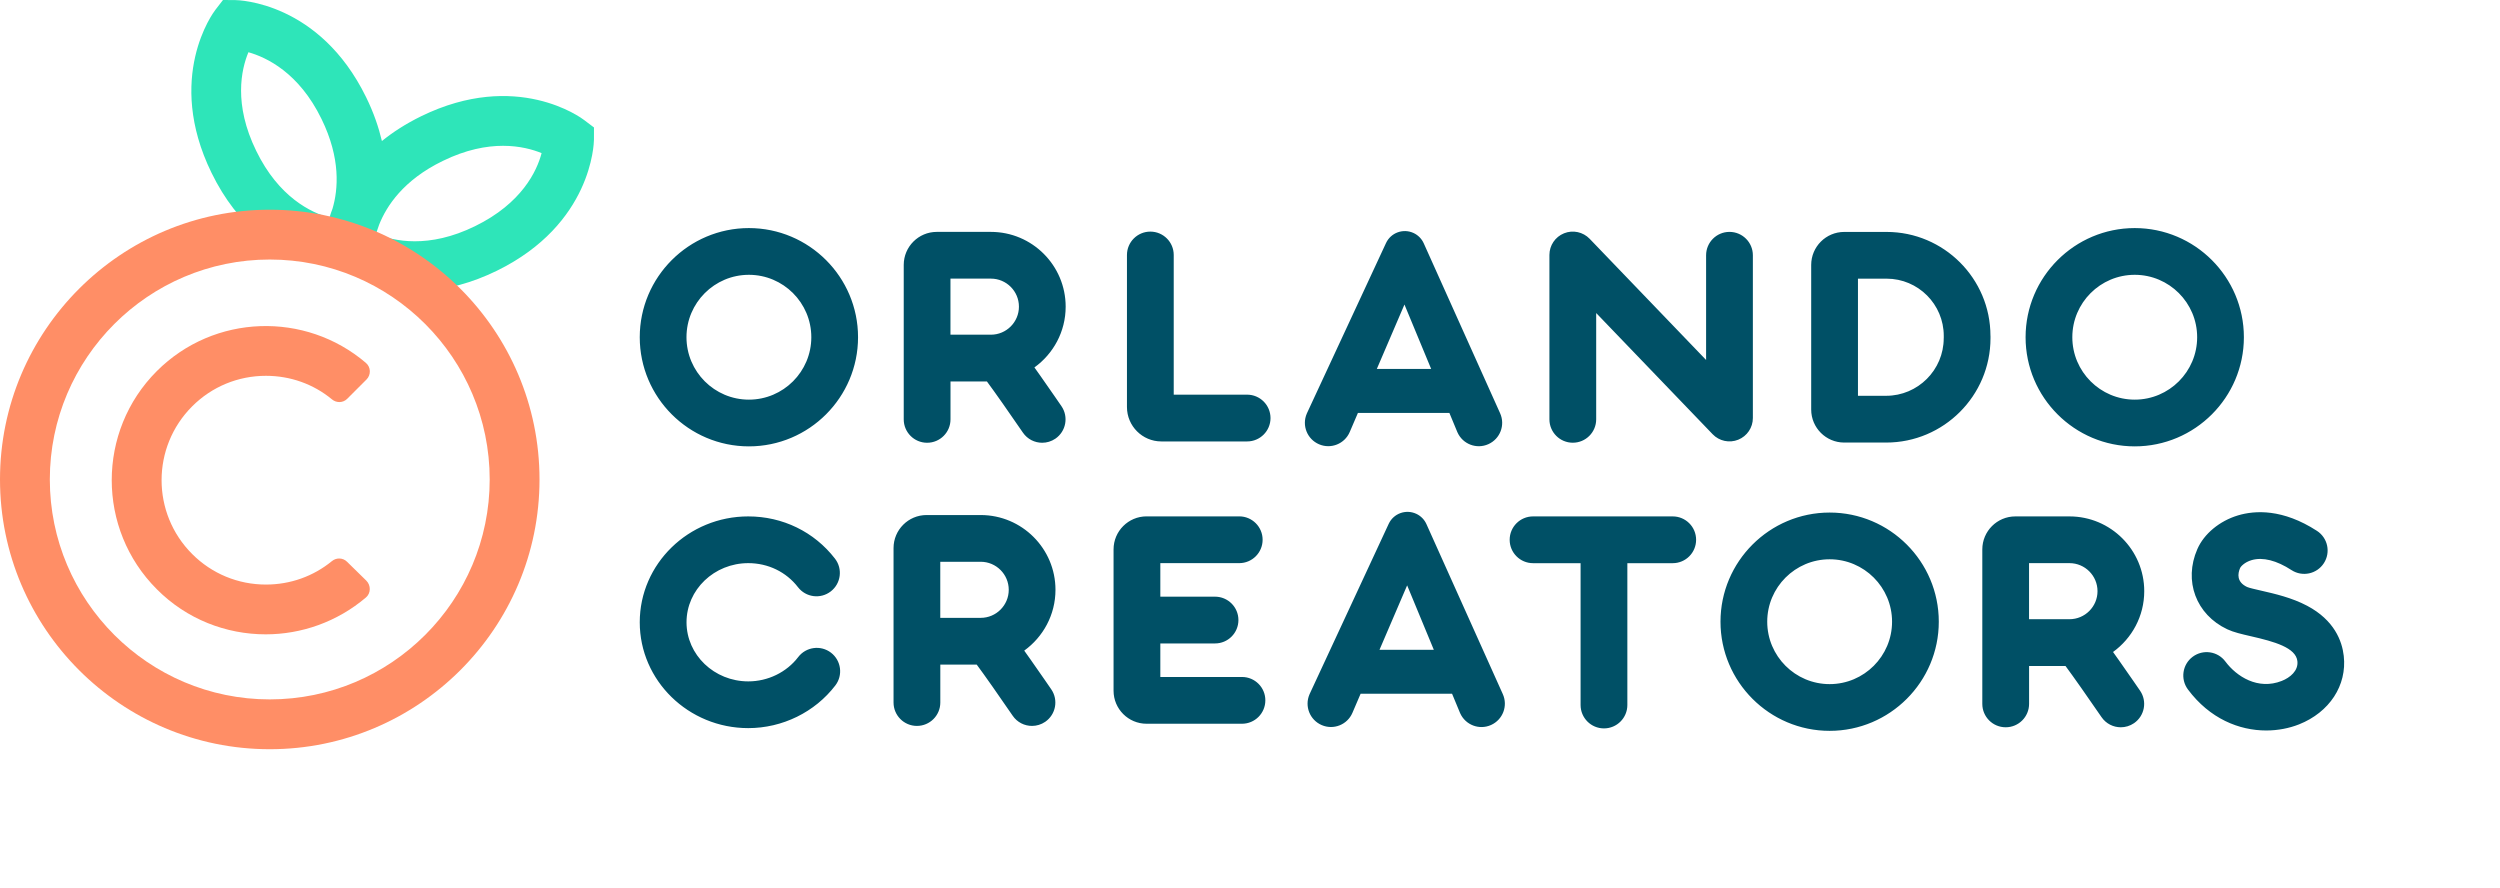
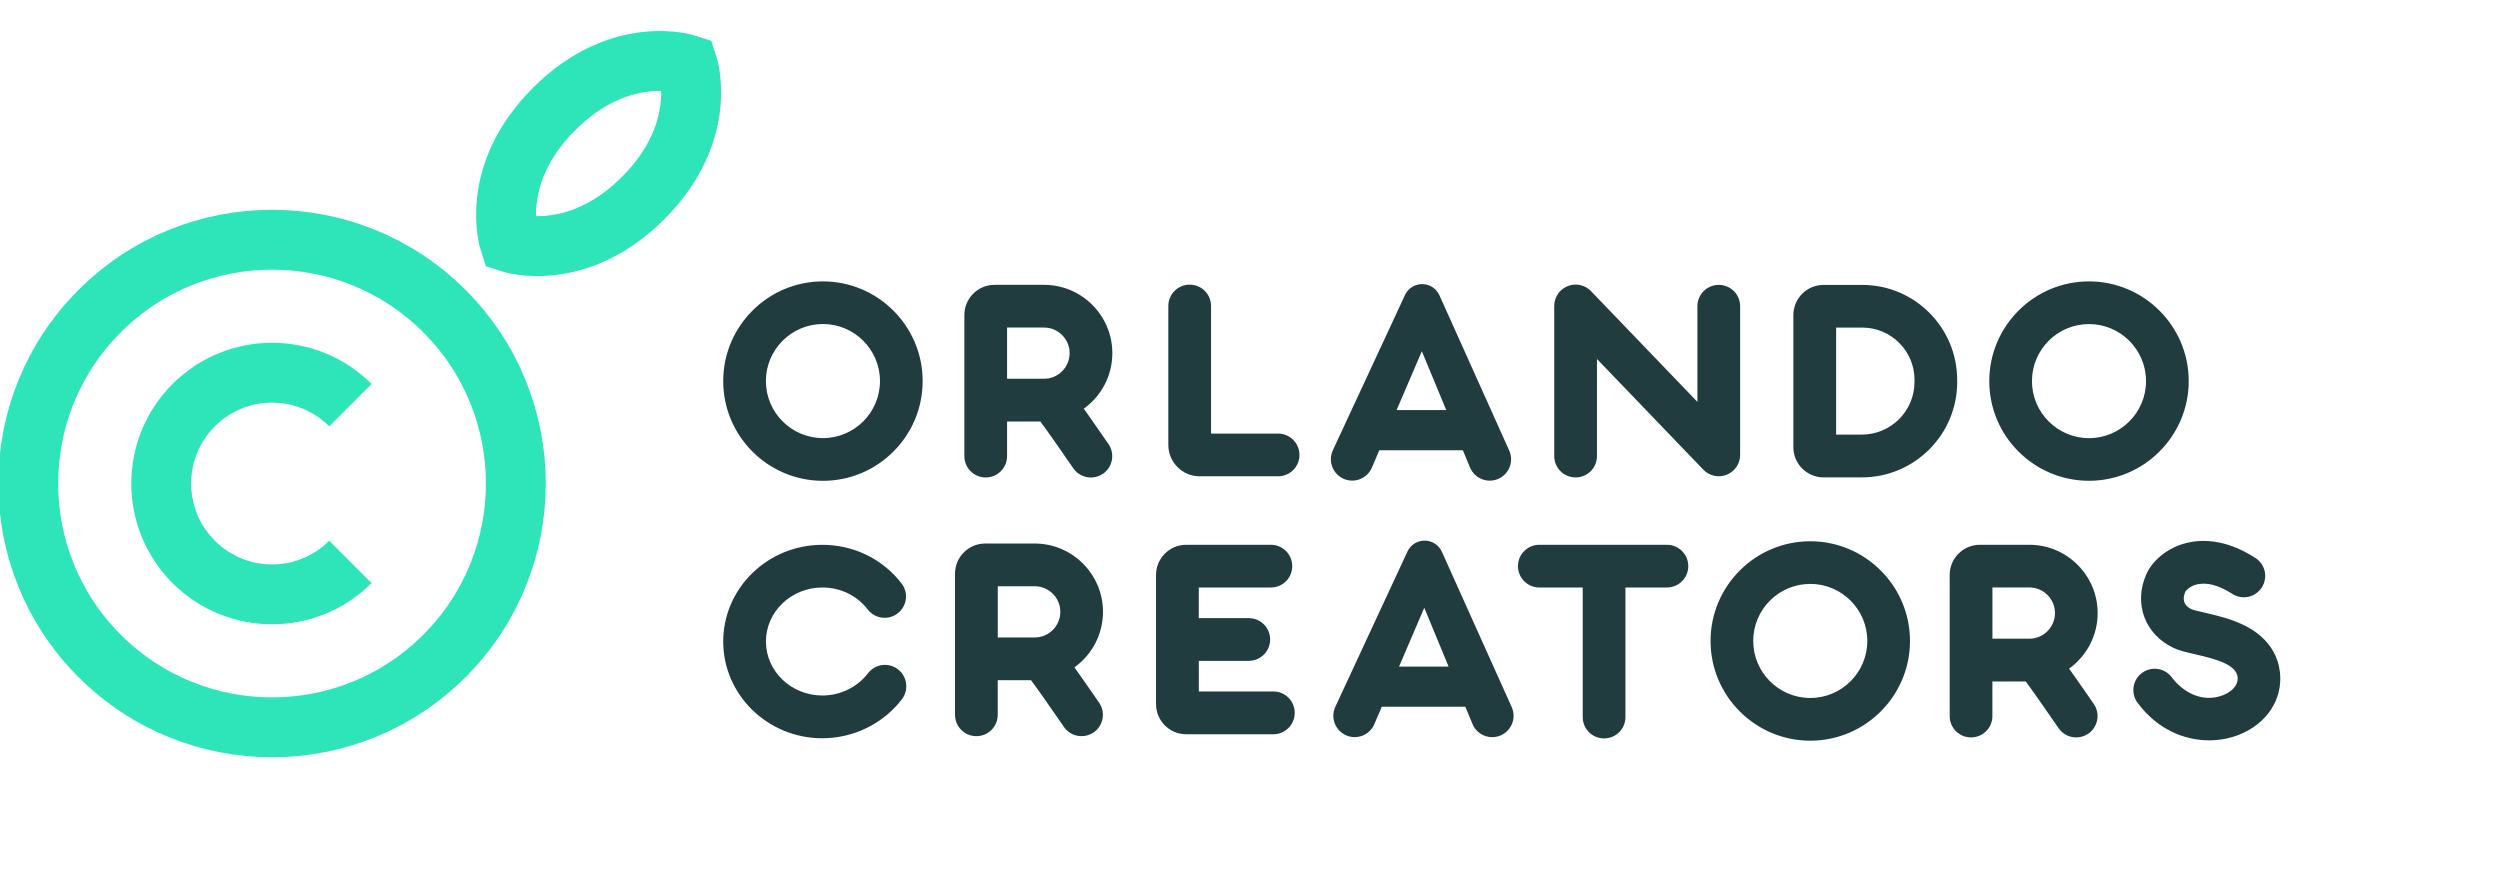
- <svg xmlns="http://www.w3.org/2000/svg" id="Layer_1" viewBox="0 0 6232.5 2212.5">
-   <style>.st0{fill:#ff8e66}.st1{fill:#2ee5b9}.st2{fill:#005066}</style>
-   <path class="st0" d="M662.5 1581.4c-98.5 0-196.9-37.3-271.6-112.5-149.8-149.8-149.8-393.9 0-543.7 142.8-142.8 370.5-149.3 521.3-20.5 12.6 10.7 13.1 29.9 1.4 41.5l-48.1 48.1c-10.3 10.3-26.6 10.7-37.8 1.4-46.2-38.3-104.1-58.8-164.7-58.8-69.5 0-134.9 27.1-183.9 76.1-101.7 101.7-101.7 266.5 0 368.2 49 49 114.3 76.1 183.9 76.1 60.7 0 118.1-20.5 164.3-58.3 11.2-9.3 27.5-8.9 37.8 1.4l48.1 47.1c11.7 11.7 11.7 31.3-.9 42-72 61.1-161.1 91.9-249.8 91.9z" />
-   <path class="st1" d="M1456.3 299.3c-6.7-5.3-168.5-125.5-406-9.7-38.6 18.9-71.1 40-98.2 62-8.1-34.1-20.4-70.7-39.4-109.3C796.5 4.9 595 .4 586.4.2L555.9 0l-19 24.6c-5.3 6.7-125.5 168.5-9.7 406 33.2 68.2 73.6 117.2 114.5 152.4 10.2-.5 20.5-.8 30.8-.8 149.3 0 286.1 53.4 392.4 142 51.4-3.8 109.9-17.9 173.7-49.2 237.4-116.2 241.9-317.7 242.1-326.3l.1-30.9-24.5-18.5zM829 520.1c-2.5 6.7-5 13.3-6.7 19.4-.3 1-1 2.1-1.3 3.1C775.8 530 695.1 492 638.7 376c-56.9-116.3-37.2-202.9-19.4-245.8 44.8 12.7 125.9 50.6 182.3 166.5 48.2 98.5 41.4 175.9 27.4 223.4zm355.2 43.8c-115.9 56.8-202.9 37.2-246.4 19.1.3-1 .6-2 .7-3.5 2.1-6.1 4.6-12.8 6.7-19.4 18.2-45.9 60.1-111.1 158.7-158.9 115.9-56.8 202.9-37.2 246.3-19.5-11.7 44.7-49.3 125.2-166 182.2z" />
-   <path class="st0" d="M672.5 1867.8c-371 0-672.5-301.5-672.5-672.5s301.5-672.5 672.5-672.5S1345 824.3 1345 1195.3s-301.9 672.5-672.5 672.5zm0-1220.8c-302.4 0-548.3 245.9-548.3 548.3s245.9 548.3 548.3 548.3 548.3-245.9 548.3-548.3S974.9 647 672.5 647z" />
-   <path class="st2" d="M1867 568.6c-150 0-272.1 122.1-272.1 272.1 0 150 122.1 272.1 272.1 272.1s272.1-122.1 272.1-272.1c0-150.1-122.1-272.1-272.1-272.1zm0 427.7c-85.8 0-155.6-69.8-155.6-155.6s69.8-155.6 155.6-155.6 155.6 69.8 155.6 155.6-69.8 155.6-155.6 155.6zM2656.7 764.5c0-102.8-83.6-186.4-186.4-186.4h-135c-45.4 0-82.3 36.9-82.3 82.3v385.1c0 32.2 26.1 58.3 58.3 58.3 32.2 0 58.3-26.1 58.3-58.3V951h90.8c18.2 24.4 57 79.7 89.7 127.5 11.3 16.5 29.5 25.3 48.1 25.3 11.3 0 22.8-3.3 32.9-10.2 26.5-18.2 33.3-54.5 15.1-81-.3-.4-25.7-37.5-51.5-74.2-5.7-8.1-11-15.6-15.9-22.4 47.1-33.9 77.9-89.1 77.9-151.5zm-287.2-69.9h100.8c38.6 0 69.9 31.4 69.9 69.9 0 38.6-31.4 69.9-69.9 69.9h-100.8V694.6zM2631.3 1470.4c0-102.8-83.6-186.4-186.4-186.4h-135c-45.4 0-82.3 36.9-82.3 82.3v385.1c0 32.2 26.1 58.3 58.3 58.3 32.2 0 58.3-26.1 58.3-58.3v-94.5h90.8c18.2 24.4 57 79.7 89.7 127.5 11.3 16.5 29.5 25.3 48.1 25.3 11.3 0 22.8-3.3 32.9-10.2 26.5-18.2 33.3-54.5 15.1-81-.3-.4-25.7-37.5-51.5-74.1-5.7-8.1-11-15.6-15.9-22.4 47.1-34 77.9-89.3 77.9-151.6zm-287.2-69.9h100.8c38.6 0 69.9 31.4 69.9 69.9 0 38.6-31.4 69.9-69.9 69.9h-100.8v-139.8zM3109.1 983.9h-183V635.7c0-32.2-26.1-58.3-58.3-58.3s-58.3 26.1-58.3 58.3v379.1c0 47.2 38.4 85.7 85.7 85.7h213.9c32.2 0 58.3-26.1 58.3-58.3-.1-32.2-26.1-58.3-58.3-58.3zM4333.4 1096.2c22.1-8.9 36.5-30.3 36.5-54V636.4c0-32.2-26.1-58.3-58.3-58.3-32.2 0-58.3 26.1-58.3 58.3v261L3963 595.3c-16.5-17.1-41.7-22.6-63.8-13.7-22.1 8.9-36.5 30.3-36.5 54v409.8c0 32.2 26.1 58.3 58.3 58.3s58.3-26.1 58.3-58.3v-265l290.4 302.2c16.4 17.1 41.7 22.5 63.7 13.6zM4962.2 837.2c0-142.8-116.2-259-259-259h-105.6c-45.4 0-82.3 36.9-82.3 82.3V1021c0 45.4 36.9 82.3 82.3 82.3h104.6c143.4 0 260.1-116.7 260.1-260.1v-6zm-116.5 6c0 79.1-64.4 143.5-143.5 143.5h-70.3v-292h71.4c78.6 0 142.5 63.9 142.5 142.5v6zM5321.9 1112.8c150 0 272.1-122.1 272.1-272.1 0-150-122.1-272.1-272.1-272.1s-272.1 122.1-272.1 272.1c-.1 150 122 272.1 272.1 272.1zm0-427.7c85.8 0 155.6 69.8 155.6 155.6s-69.8 155.6-155.6 155.6-155.6-69.8-155.6-155.6 69.8-155.6 155.6-155.6zM4561.3 1277.8c-150 0-272.1 122.1-272.1 272.1s122.1 272.1 272.1 272.1 272.1-122.1 272.1-272.1-122-272.1-272.1-272.1zm0 427.7c-85.8 0-155.6-69.8-155.6-155.6s69.8-155.6 155.6-155.6 155.6 69.8 155.6 155.6-69.8 155.6-155.6 155.6zM3096.3 1687.7h-203.6v-83.6h136.4c32.2 0 58.3-26.1 58.3-58.3 0-32.2-26.1-58.3-58.3-58.3h-136.4v-83.6h196.7c32.2 0 58.3-26.1 58.3-58.3 0-32.2-26.1-58.3-58.3-58.3h-231c-45.4 0-82.3 36.9-82.3 82.3V1722c0 45.4 36.9 82.3 82.3 82.3h237.8c32.2 0 58.3-26.1 58.3-58.3.1-32.2-26-58.3-58.2-58.3zM4170.1 1287.4h-348.2c-32.2 0-58.3 26.1-58.3 58.3 0 32.2 26.1 58.3 58.3 58.3h118.5v353.6c0 32.2 26.1 58.3 58.3 58.3s58.3-26.1 58.3-58.3V1404h113.1c32.2 0 58.3-26.1 58.3-58.3 0-32.2-26.1-58.3-58.3-58.3zM2071.6 1627.1c-25.6-19.5-62.1-14.6-81.7 11-28.9 37.9-75.5 60.6-124.4 60.6-84.9 0-154-66.1-154-147.4s69.1-147.4 154-147.4c49.3 0 94.5 21.9 123.9 60 19.7 25.5 56.2 30.2 81.7 10.5s30.2-56.3 10.5-81.7c-51.7-66.9-130.5-105.3-216.2-105.3-149.2 0-270.5 118.4-270.5 263.9 0 145.5 121.4 263.9 270.5 263.9 85.1 0 166.2-39.8 217.1-106.4 19.6-25.6 14.6-62.2-10.9-81.7zM5843 1635.2c-4.2-37.2-23.5-89.1-91.3-125-38.2-20.2-80.6-29.9-114.6-37.7-12.6-2.9-30-6.8-35-9.1-26.2-12.3-23.9-32.7-17.4-47.7 1.2-2.5 10.1-14 28.9-19.4 27.5-7.9 61.8.7 99.2 25 27 17.5 63.1 9.8 80.6-17.3 17.5-27 9.8-63.1-17.3-80.6-85.2-55.1-154.1-51.3-196.9-38.5-45.8 13.8-84.6 45.9-101.2 84-34.7 79.2-3.3 163.3 74.6 199.9 15.9 7.5 35.7 12 58.7 17.3 59 13.5 112.3 28.4 116.1 62.2 2.7 23.9-18.3 41.1-38.9 49.2-59.6 23.6-113-11.3-140.6-48.3-19.2-25.8-55.7-31.1-81.5-11.9-25.8 19.2-31.1 55.7-11.9 81.5 54.5 73.1 128 102.3 195.2 102.3 29.1 0 57.1-5.5 81.7-15.2 76-30.2 119.9-97.2 111.6-170.7zM5345.6 1473.8c0-102.8-83.6-186.4-186.4-186.4h-135c-45.4 0-82.3 36.9-82.3 82.3v385.1c0 32.2 26.1 58.3 58.3 58.3 32.2 0 58.3-26.1 58.3-58.3v-94.5h90.8c18.2 24.4 57 79.7 89.8 127.5 11.3 16.5 29.5 25.3 48.1 25.3 11.3 0 22.8-3.3 32.9-10.2 26.5-18.2 33.3-54.5 15.1-81-.3-.4-25.7-37.5-51.5-74.1-5.7-8.1-11-15.6-15.9-22.4 47-34 77.8-89.2 77.8-151.6zm-287.2-69.9h100.8c38.6 0 69.9 31.4 69.9 69.9 0 38.6-31.4 69.9-69.9 69.9h-100.8v-139.8zM3556.1 1306.6c-4.9-10.9-13.7-20.3-25.4-25.7-25.9-12-56.7-.8-68.7 25.1l-196.8 423.6c-.2.4-.5 1.1-.7 1.6-12.7 29.6 1 63.8 30.6 76.5 29.6 12.7 63.8-1 76.5-30.6l20.4-47.6h228l19.5 47c.2.4.5 1.1.7 1.6 13.2 29.4 47.7 42.5 77 29.3 29.4-13.2 42.5-47.7 29.3-77l-190.4-423.8zm-117 313.3l68.9-160.6 66.5 160.6h-135.4zM3288.4 1107.6c29.6 12.7 63.8-1 76.5-30.6l20.4-47.6h228l19.5 47c.2.4.5 1.1.7 1.6 13.2 29.4 47.7 42.5 77 29.3 29.4-13.2 42.5-47.7 29.3-77l-190.4-423.7c-4.9-10.9-13.7-20.3-25.4-25.7-25.9-12-56.7-.8-68.7 25.1l-196.8 423.6c-.2.4-.5 1.1-.7 1.6-12.7 29.5 1 63.7 30.6 76.4zm279.5-187.8h-135.5l68.9-160.6 66.6 160.6z" />
+ <svg xmlns="http://www.w3.org/2000/svg" version="1.1" id="Layer_1" x="0px" y="0px" viewBox="0 0 6180 2212.5" style="enable-background:new 0 0 6180 2212.5;" xml:space="preserve">
+   <style type="text/css">
+ 	.st0{fill:#213C3F;}
+ 	.st1{fill:none;stroke:#2EE5B9;stroke-width:148;stroke-miterlimit:10;}
+ </style>
+   <path class="st0" d="M2034.3,695.6c-135.9,0-246.5,110.6-246.5,246.5s110.6,246.5,246.5,246.5s246.5-110.6,246.5-246.5  C2280.8,806.1,2170.2,695.6,2034.3,695.6L2034.3,695.6z M2034.3,1083c-77.7,0-141-63.2-141-141s63.2-141,141-141  c77.7,0,141,63.2,141,141S2112,1083,2034.3,1083L2034.3,1083z M2749.7,873c0-93.1-75.7-168.9-168.9-168.9h-122.3  c-41.1,0-74.6,33.4-74.6,74.6v348.8c0,29.2,23.6,52.8,52.8,52.8s52.8-23.6,52.8-52.8V1042h82.3c16.5,22.1,51.6,72.2,81.3,115.5  c10.2,14.9,26.7,22.9,43.6,22.9c10.2,0,20.7-3,29.8-9.2c24-16.5,30.2-49.4,13.7-73.4c-0.3-0.4-23.3-34-46.7-67.2  c-5.2-7.3-10-14.1-14.4-20.3C2721.8,979.6,2749.7,929.6,2749.7,873L2749.7,873z M2489.5,809.7h91.3c35,0,63.3,28.4,63.3,63.3  c0,35-28.4,63.3-63.3,63.3h-91.3V809.7z M2726.6,1512.5c0-93.1-75.7-168.9-168.9-168.9h-122.3c-41.1,0-74.6,33.4-74.6,74.6V1767  c0,29.2,23.6,52.8,52.8,52.8s52.8-23.6,52.8-52.8v-85.6h82.3c16.5,22.1,51.6,72.2,81.3,115.5c10.2,14.9,26.7,22.9,43.6,22.9  c10.2,0,20.7-3,29.8-9.2c24-16.5,30.2-49.4,13.7-73.4c-0.3-0.4-23.3-34-46.7-67.1c-5.2-7.3-10-14.1-14.4-20.3  C2698.7,1619,2726.6,1568.9,2726.6,1512.5L2726.6,1512.5z M2466.5,1449.2h91.3c35,0,63.3,28.4,63.3,63.3c0,35-28.4,63.3-63.3,63.3  h-91.3V1449.2z M3159.5,1071.8h-165.8V756.4c0-29.2-23.6-52.8-52.8-52.8s-52.8,23.6-52.8,52.8v343.4c0,42.8,34.8,77.6,77.6,77.6  h193.8c29.2,0,52.8-23.6,52.8-52.8C3212.2,1095.4,3188.6,1071.8,3159.5,1071.8L3159.5,1071.8z M4268.5,1173.5  c20-8.1,33.1-27.4,33.1-48.9V757c0-29.2-23.6-52.8-52.8-52.8c-29.2,0-52.8,23.6-52.8,52.8v236.4l-263-273.7  c-14.9-15.5-37.8-20.5-57.8-12.4c-20,8.1-33.1,27.4-33.1,48.9v371.2c0,29.2,23.6,52.8,52.8,52.8s52.8-23.6,52.8-52.8V887.4  l263.1,273.8C4225.7,1176.7,4248.6,1181.6,4268.5,1173.5L4268.5,1173.5z M4838.1,938.9c0-129.4-105.3-234.6-234.6-234.6h-95.7  c-41.1,0-74.6,33.4-74.6,74.6v326.6c0,41.1,33.4,74.6,74.6,74.6h94.8c129.9,0,235.6-105.7,235.6-235.6L4838.1,938.9L4838.1,938.9z   M4732.6,944.3c0,71.7-58.3,130-130,130h-63.7V809.8h64.7c71.2,0,129.1,57.9,129.1,129.1L4732.6,944.3L4732.6,944.3z M5164,1188.5  c135.9,0,246.5-110.6,246.5-246.5S5299.8,695.6,5164,695.6c-135.9,0-246.5,110.6-246.5,246.5C4917.4,1077.9,5028,1188.5,5164,1188.5  z M5164,801.1c77.7,0,141,63.2,141,141s-63.2,141-141,141c-77.7,0-141-63.2-141-141S5086.2,801.1,5164,801.1L5164,801.1z M4475,1338  c-135.9,0-246.5,110.6-246.5,246.5S4339.1,1831,4475,1831c135.9,0,246.5-110.6,246.5-246.5S4610.9,1338,4475,1338z M4475,1725.4  c-77.7,0-141-63.2-141-141s63.2-141,141-141c77.7,0,141,63.2,141,141S4552.7,1725.4,4475,1725.4z M3147.9,1709.3h-184.4v-75.7H3087  c29.2,0,52.8-23.6,52.8-52.8c0-29.2-23.6-52.8-52.8-52.8h-123.6v-75.7h178.2c29.2,0,52.8-23.6,52.8-52.8c0-29.2-23.6-52.8-52.8-52.8  h-209.3c-41.1,0-74.6,33.4-74.6,74.6v319.2c0,41.1,33.4,74.6,74.6,74.6h215.4c29.2,0,52.8-23.6,52.8-52.8  C3200.7,1733,3177,1709.3,3147.9,1709.3z M4120.6,1346.7h-315.4c-29.2,0-52.8,23.6-52.8,52.8c0,29.2,23.6,52.8,52.8,52.8h107.3  v320.3c0,29.2,23.6,52.8,52.8,52.8s52.8-23.6,52.8-52.8v-320.3h102.5c29.2,0,52.8-23.6,52.8-52.8  C4173.4,1370.3,4149.8,1346.7,4120.6,1346.7L4120.6,1346.7z M2219.6,1654.4c-23.2-17.7-56.3-13.2-74,10  c-26.2,34.3-68.4,54.9-112.7,54.9c-76.9,0-139.5-59.9-139.5-133.5s62.6-133.5,139.5-133.5c44.7,0,85.6,19.8,112.2,54.4  c17.8,23.1,50.9,27.4,74,9.5c23.1-17.8,27.4-51,9.5-74c-46.8-60.6-118.2-95.4-195.8-95.4c-135.2,0-245,107.3-245,239.1  s110,239.1,245,239.1c77.1,0,150.6-36.1,196.7-96.4C2247.3,1705.2,2242.7,1672.1,2219.6,1654.4L2219.6,1654.4z M5636,1661.8  c-3.8-33.7-21.3-80.7-82.7-113.2c-34.6-18.3-73-27.1-103.8-34.2c-11.4-2.6-27.2-6.2-31.7-8.2c-23.7-11.1-21.6-29.6-15.8-43.2  c1.1-2.3,9.1-12.7,26.2-17.6c24.9-7.2,56,0.6,89.9,22.6c24.5,15.9,57.2,8.9,73-15.7c15.9-24.5,8.9-57.2-15.7-73  c-77.2-49.9-139.6-46.5-178.4-34.9c-41.5,12.5-76.6,41.6-91.7,76.1c-31.4,71.7-3,147.9,67.6,181.1c14.4,6.8,32.3,10.9,53.2,15.7  c53.4,12.2,101.7,25.7,105.2,56.3c2.4,21.7-16.6,37.2-35.2,44.6c-54,21.4-102.4-10.2-127.4-43.8c-17.4-23.4-50.5-28.2-73.8-10.8  c-23.4,17.4-28.2,50.5-10.8,73.8c49.4,66.2,116,92.7,176.8,92.7c26.4,0,51.7-5,74-13.8C5603.8,1789,5643.5,1728.3,5636,1661.8  L5636,1661.8z M5185.4,1515.6c0-93.1-75.7-168.9-168.9-168.9h-122.3c-41.1,0-74.6,33.4-74.6,74.6v348.8c0,29.2,23.6,52.8,52.8,52.8  c29.2,0,52.8-23.6,52.8-52.8v-85.6h82.3c16.5,22.1,51.6,72.2,81.3,115.5c10.2,14.9,26.7,22.9,43.6,22.9c10.2,0,20.7-3,29.8-9.2  c24-16.5,30.2-49.4,13.7-73.4c-0.3-0.4-23.3-34-46.7-67.1c-5.2-7.3-10-14.1-14.4-20.3C5157.5,1622.1,5185.4,1572.1,5185.4,1515.6  L5185.4,1515.6z M4925.3,1452.2h91.3c35,0,63.3,28.4,63.3,63.3c0,35-28.4,63.3-63.3,63.3h-91.3V1452.2z M3564.4,1364.1  c-4.4-9.9-12.4-18.4-23-23.3c-23.5-10.9-51.4-0.7-62.2,22.7l-178.3,383.7c-0.2,0.4-0.5,1-0.6,1.4c-11.5,26.8,0.9,57.8,27.7,69.3  c26.8,11.5,57.8-0.9,69.3-27.7l18.5-43.1h206.5l17.7,42.6c0.2,0.4,0.5,1,0.6,1.4c12,26.6,43.2,38.5,69.8,26.5  c26.6-12,38.5-43.2,26.5-69.8L3564.4,1364.1L3564.4,1364.1z M3458.4,1647.9l62.4-145.5l60.2,145.5H3458.4z M3321.9,1183.8  c26.8,11.5,57.8-0.9,69.3-27.7l18.5-43.1h206.5l17.7,42.6c0.2,0.4,0.5,1,0.6,1.4c12,26.6,43.2,38.5,69.8,26.5  c26.6-12,38.5-43.2,26.5-69.8L3558.3,730c-4.4-9.9-12.4-18.4-23-23.3c-23.5-10.9-51.4-0.7-62.2,22.7l-178.3,383.7  c-0.2,0.4-0.5,1-0.6,1.4C3282.7,1141.3,3295.1,1172.3,3321.9,1183.8L3321.9,1183.8z M3575.1,1013.7h-122.7l62.4-145.5L3575.1,1013.7  L3575.1,1013.7z" />
+   <g>
+     <ellipse transform="matrix(0.7071 -0.7071 0.7071 0.7071 -648.2341 825.6246)" class="st1" cx="672.5" cy="1195.3" rx="602.7" ry="602.7" />
+     <path class="st1" d="M866.2,1001.6c-107-107-280.4-107-387.4,0s-107,280.4,0,387.4s280.4,107,387.4,0" />
+   </g>
+   <path class="st1" d="M1259.7,599.6c0,0,165.1,55,330.1-110s110-330.1,110-330.1s-165.1-55-330.1,110S1259.7,599.6,1259.7,599.6z" />
</svg>
